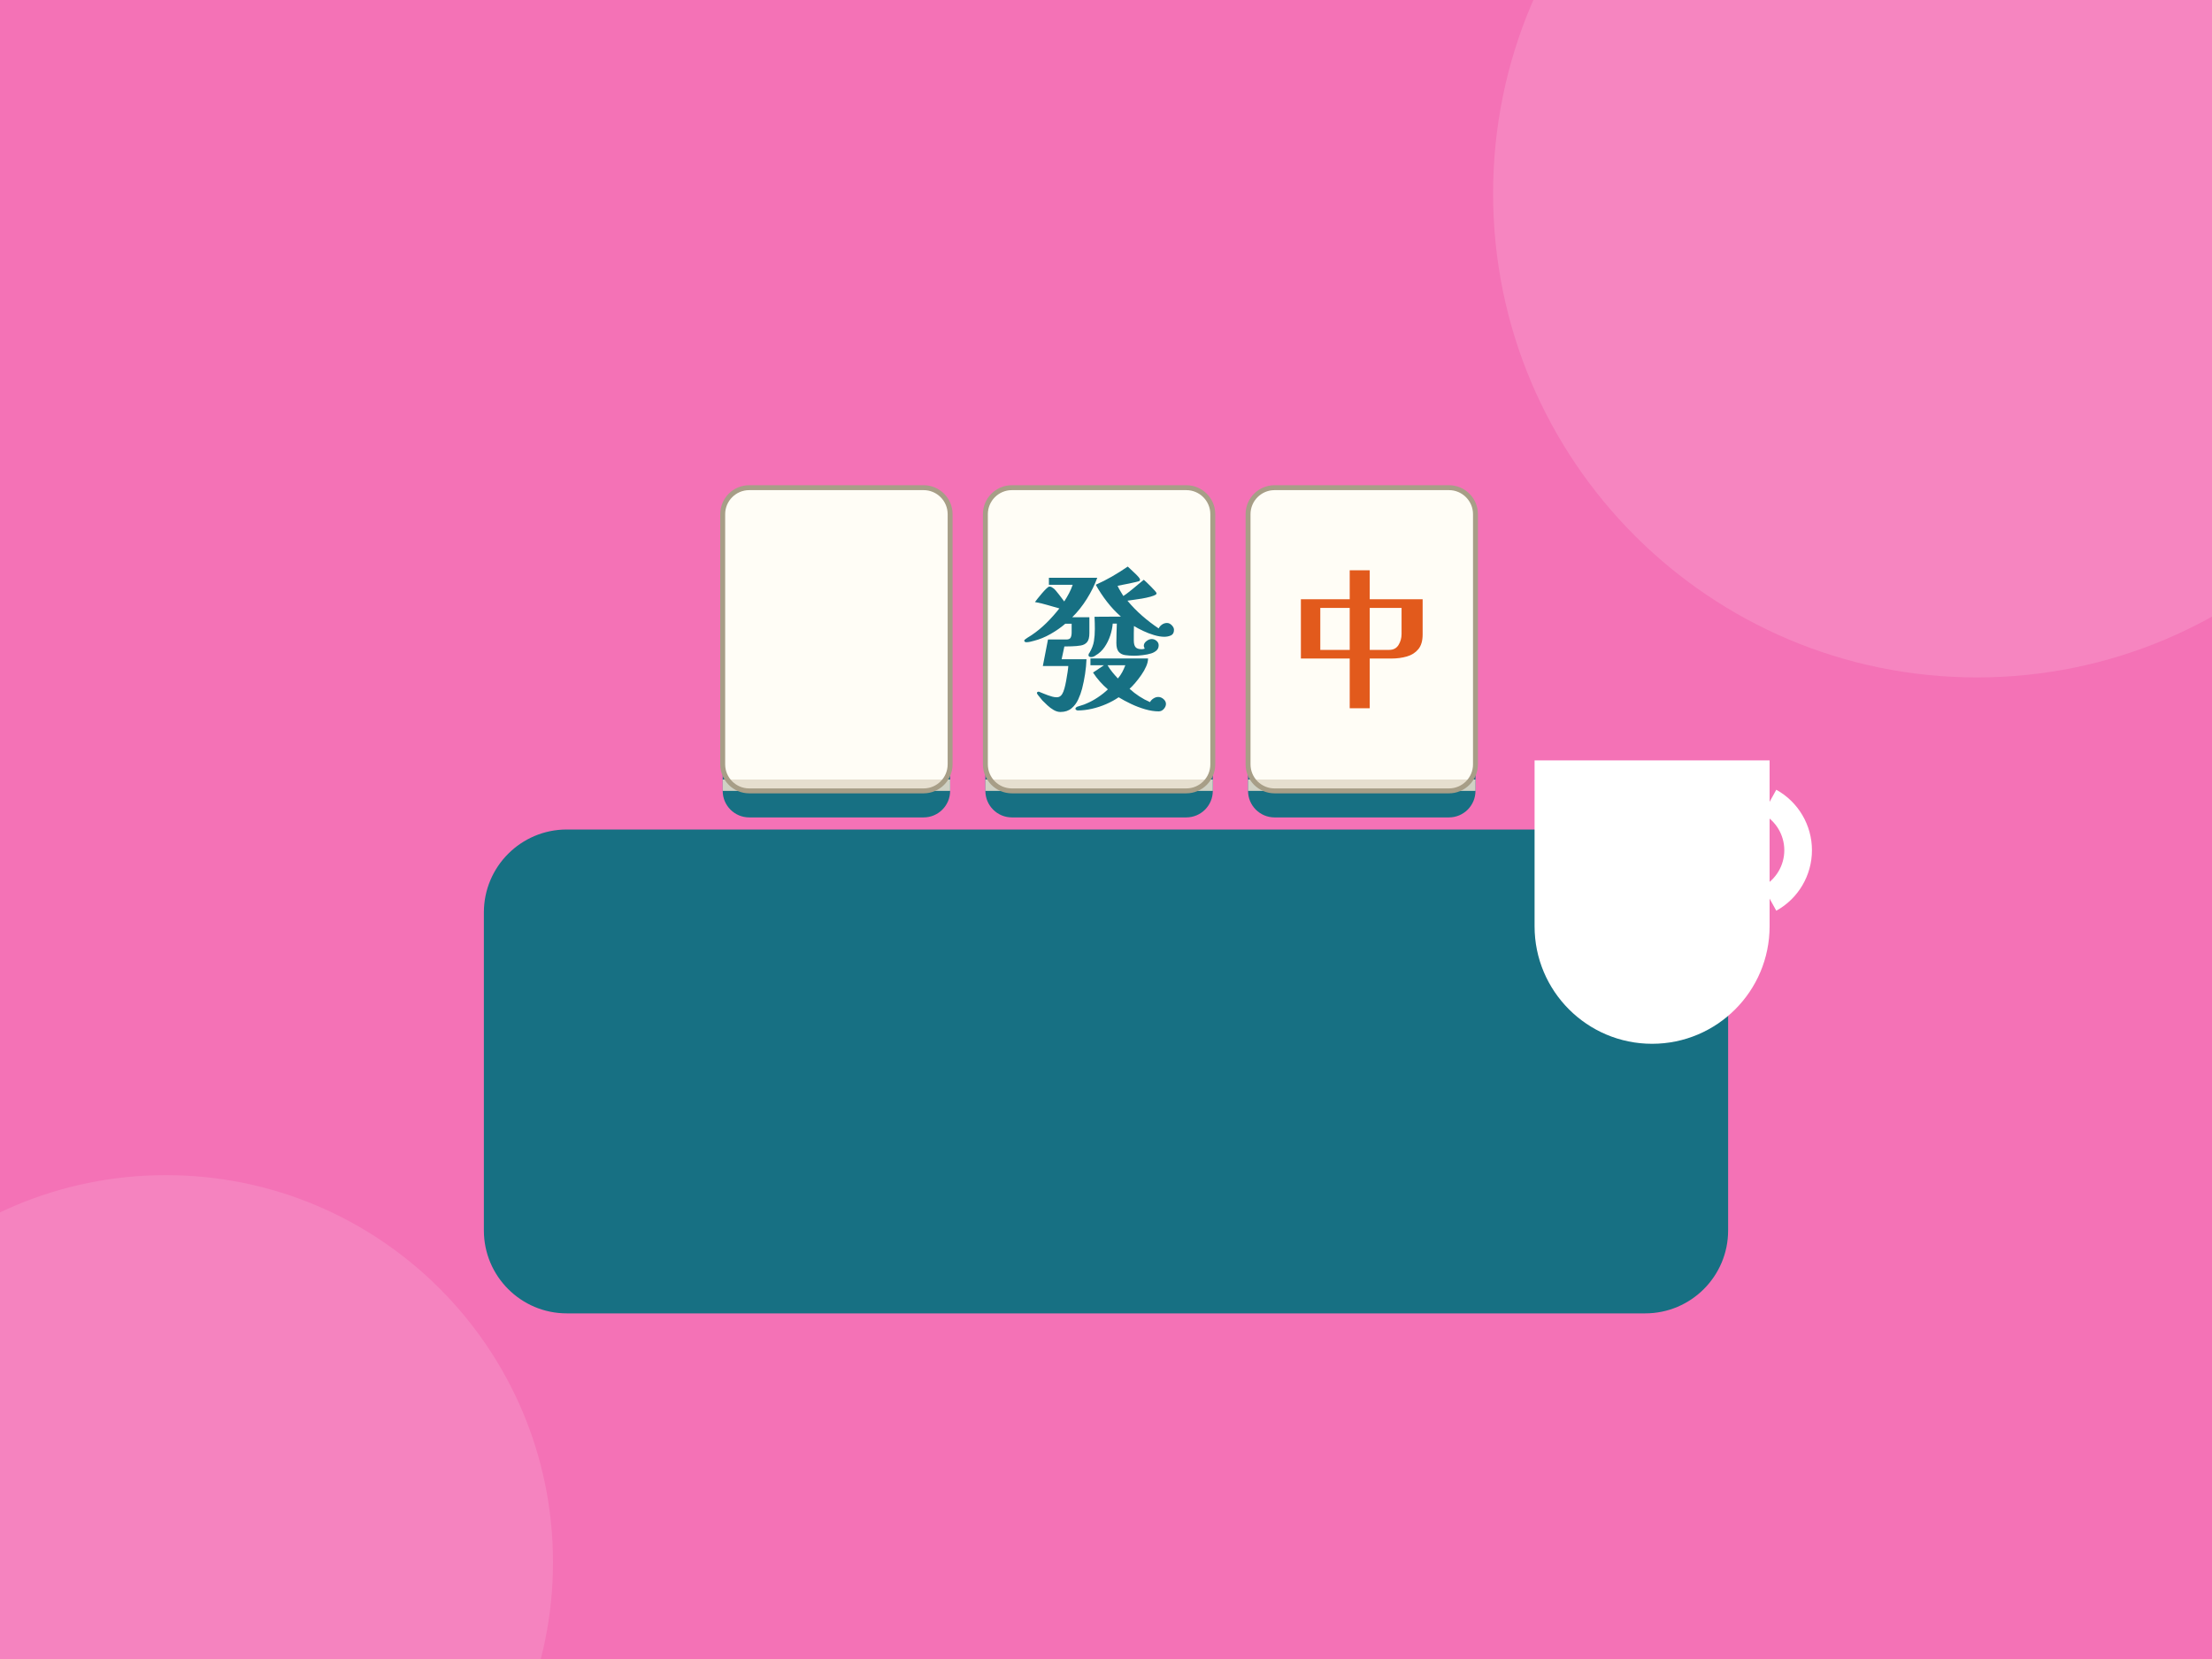
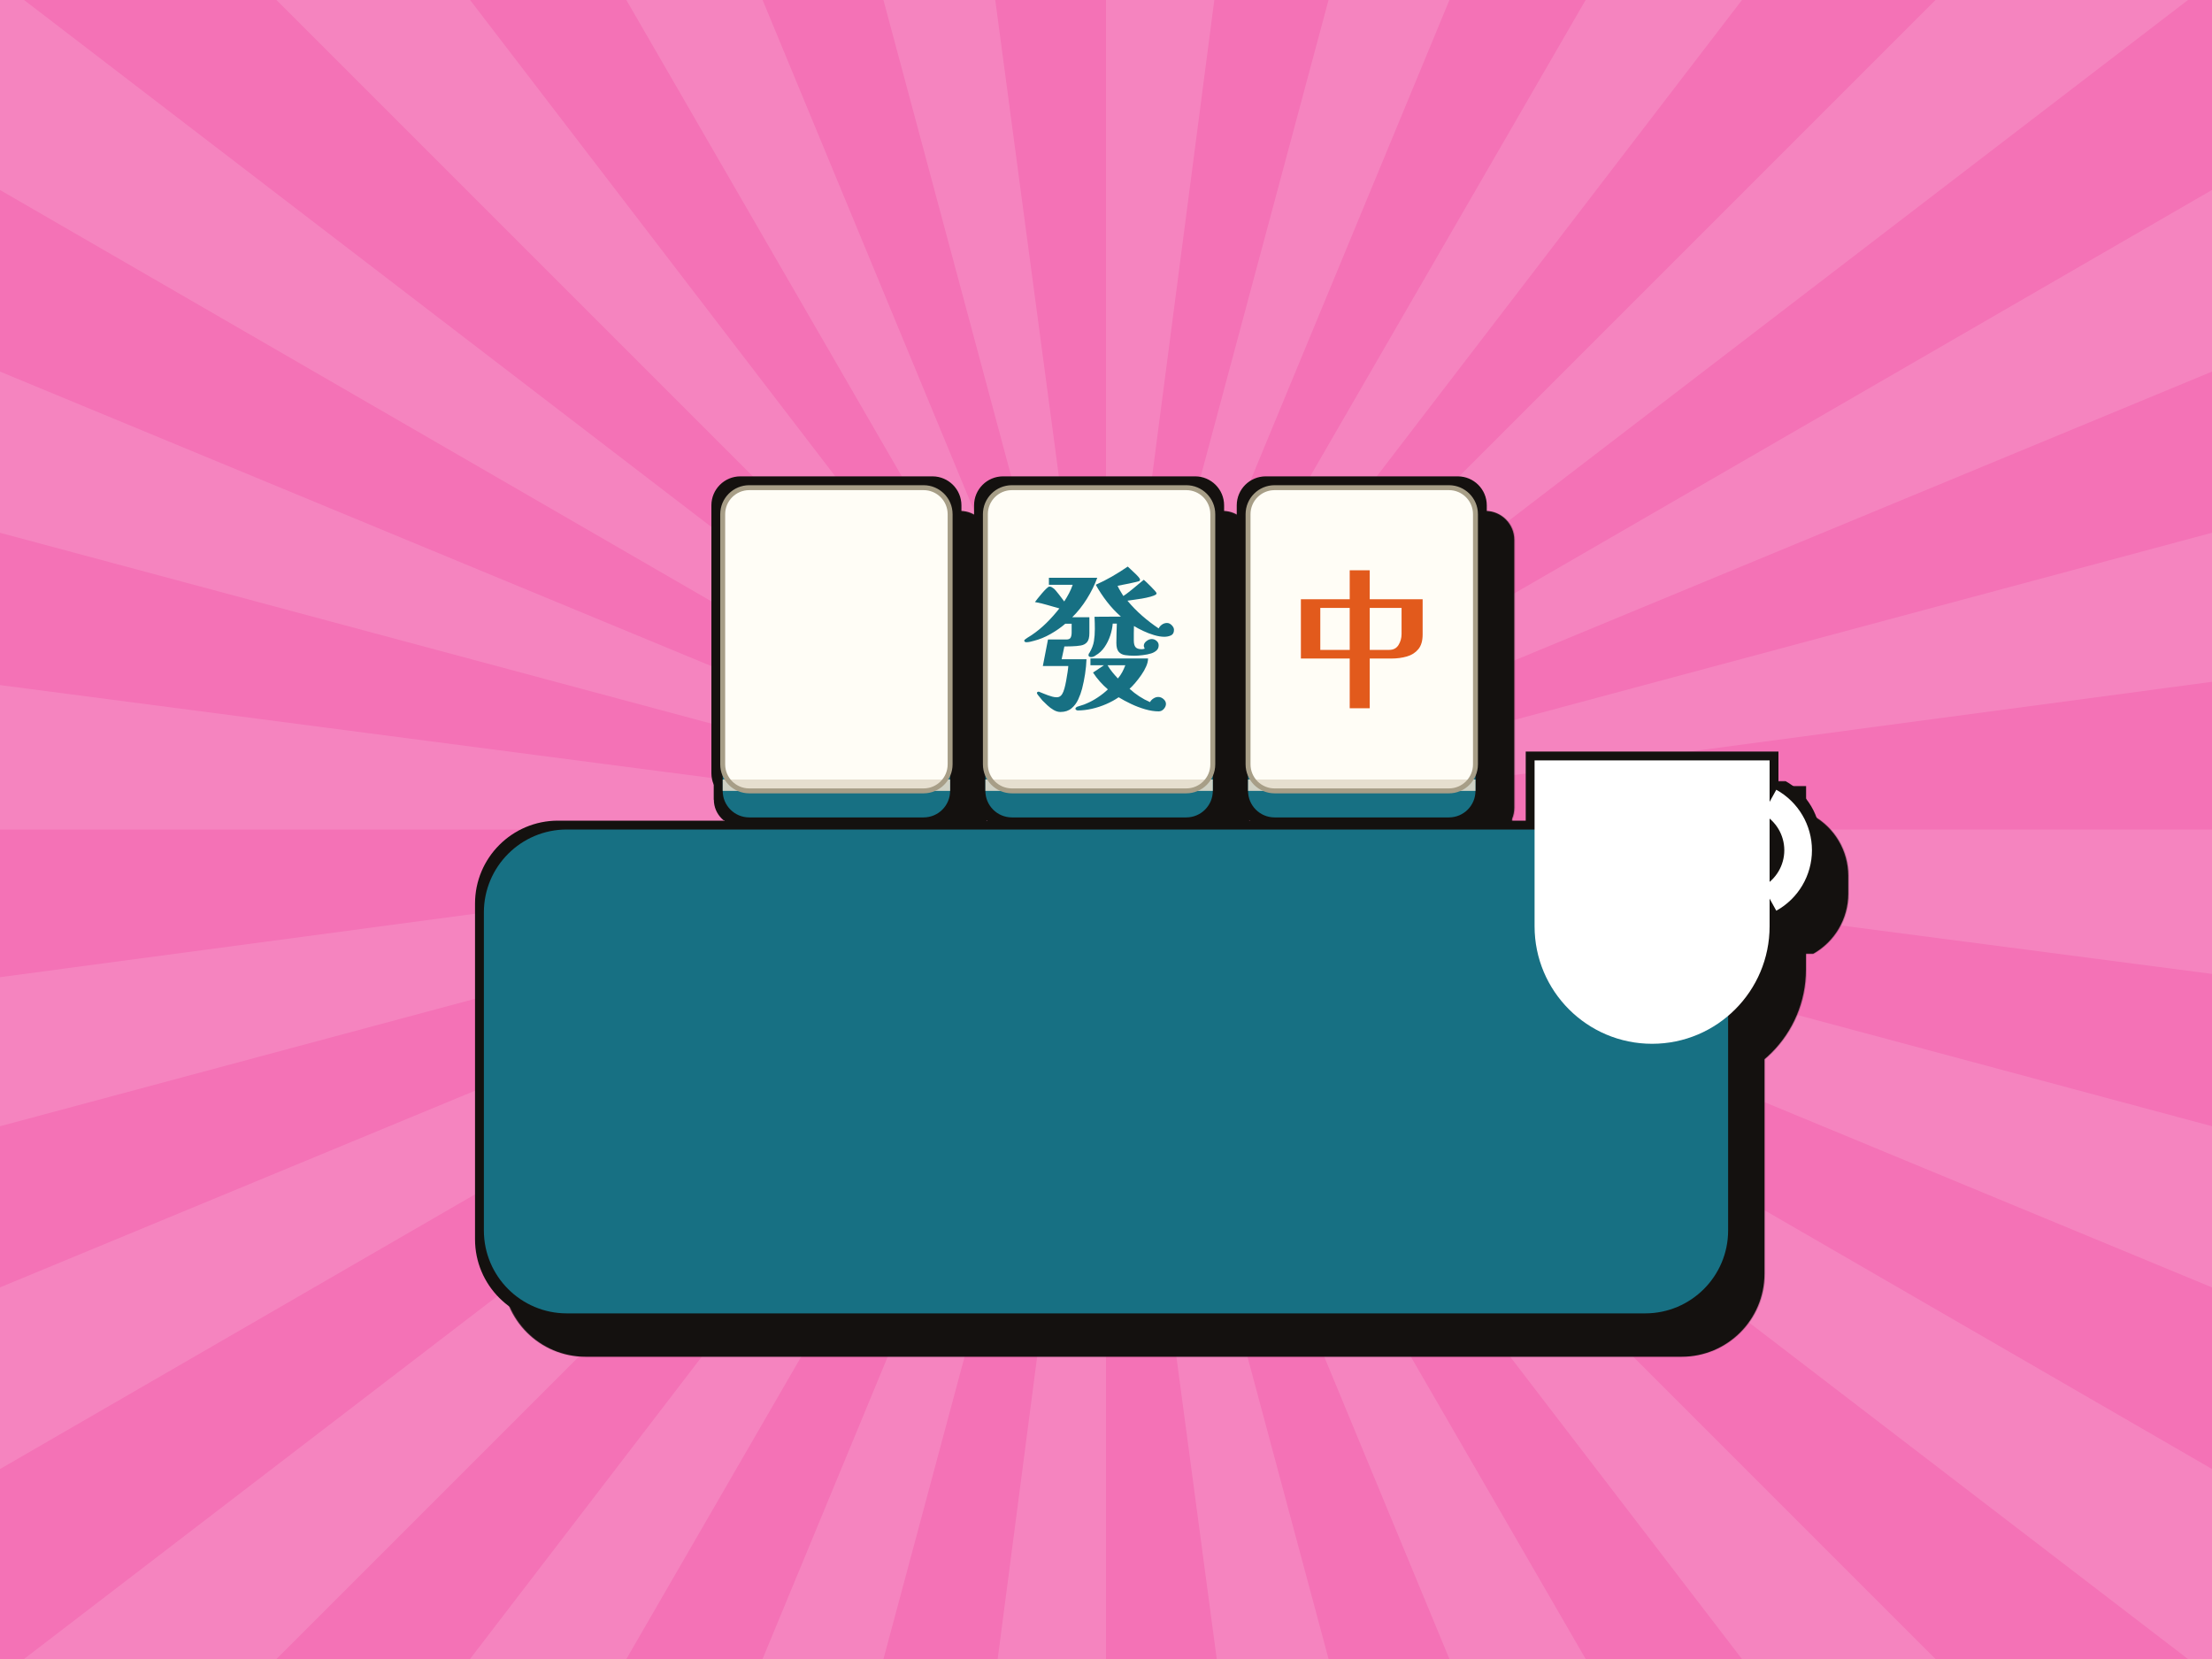
<svg xmlns="http://www.w3.org/2000/svg" viewBox="0 0 320 240" width="320" height="240">
+   <defs>
+     <filter id="st" x="-8%" y="-8%" width="116%" height="116%" color-interpolation-filters="sRGB">
+       <feMorphology in="SourceAlpha" operator="dilate" radius="3.2" result="d" />
+       <feFlood flood-color="#14110F" />
+       <feComposite in2="d" operator="in" result="o" />
+       <feOffset in="o" dx="4" dy="5" result="s" />
+       <feMerge>
+         <feMergeNode in="s" />
+         <feMergeNode in="o" />
+         <feMergeNode in="SourceGraphic" />
+       </feMerge>
+     </filter>
+   </defs>
  <rect width="320" height="240" fill="#F472B6" />
-   <circle cx="286" cy="28" r="70" fill="#ffffff" opacity=".14" />
-   <circle cx="24" cy="226" r="56" fill="#ffffff" opacity=".12" />
-   <rect x="70" y="120" width="180" height="70" rx="12" fill="#177083" />
-   <svg x="104" y="70" width="34" height="48.8" viewBox="-1 -1 62 89">
-     <rect x="0" y="7" width="60" height="80" rx="7" fill="#177083" />
-     <rect x="0" y="0" width="60" height="80" rx="7" fill="#FFFDF6" />
-     <rect x="0" y="77" width="60" height="3" fill="#E3DCCB" opacity=".9" />
-     <rect x="0" y="0" width="60" height="80" rx="7" fill="none" stroke="#A79E87" stroke-width="1.3" />
-   </svg>
-   <svg x="142" y="70" width="34" height="48.8" viewBox="-1 -1 62 89">
-     <rect x="0" y="7" width="60" height="80" rx="7" fill="#177083" />
-     <rect x="0" y="0" width="60" height="80" rx="7" fill="#FFFDF6" />
-     <rect x="0" y="77" width="60" height="3" fill="#E3DCCB" opacity=".9" />
-     <rect x="0" y="0" width="60" height="80" rx="7" fill="none" stroke="#A79E87" stroke-width="1.3" />
-     <path transform="translate(9.84 55.10) scale(0.04 -0.04)" d="M560 206Q574 182 591.5 160.5Q609 139 628 119Q645 139 656.5 160.5Q668 182 677 206ZM492 783Q466 712 423.0 643.5Q380 575 327 523H440V418Q440 377 425.0 359.0Q410 341 383.5 336.5Q357 332 323 331L275 330L257 246H421Q419 197 411.5 148.0Q404 99 392 52Q383 17 366.5 -19.0Q350 -55 321.5 -78.5Q293 -102 249 -102Q227 -102 204.5 -89.0Q182 -76 163.0 -58.0Q144 -40 130 -26Q128 -23 119.0 -12.5Q110 -2 102.0 8.5Q94 19 94 22Q94 32 107 32Q107 32 107.5 31.5Q108 31 109 31Q124 25 138.5 19.0Q153 13 167 8Q181 3 195.5 -1.0Q210 -5 226 -5Q248 -5 261 17Q269 30 275.5 53.5Q282 77 287.0 105.0Q292 133 296.0 159.0Q300 185 301 201H133L167 376H288Q310 376 316.5 388.5Q323 401 323 423V480H281Q238 443 183.5 412.0Q129 381 73 367L49 361Q36 358 23 358Q18 358 14.0 361.5Q10 365 10 368Q10 372 17.0 377.5Q24 383 32 388Q40 393 48.0 398.0Q56 403 59 405Q111 440 157.0 485.5Q203 531 242 581Q223 586 203.5 592.0Q184 598 165 603Q145 609 124.5 614.0Q104 619 81 623Q86 630 99.0 646.5Q112 663 127.5 681.0Q143 699 156.5 712.0Q170 725 176 725Q184 725 190.0 722.0Q196 719 201 715Q208 711 218.5 698.5Q229 686 240 672Q250 659 259.0 647.0Q268 635 274 627Q291 653 305.5 680.5Q320 708 330 737H173V783ZM945 -49Q945 -66 931.0 -82.0Q917 -98 897 -98Q855 -98 807.0 -84.0Q759 -70 714.0 -48.5Q669 -27 633 -5Q597 -30 551.0 -50.0Q505 -70 456.5 -81.0Q408 -92 363 -92Q358 -92 353.0 -88.5Q348 -85 348 -81Q348 -76 351.5 -73.0Q355 -70 358 -68L389 -58Q397 -56 404.5 -53.0Q412 -50 419 -47Q456 -32 494.5 -6.5Q533 19 562 47Q534 71 509.5 98.5Q485 126 464 158L536 206H447V251H827Q827 227 814.5 198.5Q802 170 782.5 142.0Q763 114 742.5 90.0Q722 66 705 51Q766 -5 840 -37Q847 -23 862.5 -13.0Q878 -3 894 -3Q913 -3 929.0 -17.0Q945 -31 945 -49ZM998 440Q998 412 978.0 403.0Q958 394 934 394Q904 394 867.0 405.0Q830 416 795.0 432.5Q760 449 734 465Q733 441 733.0 417.5Q733 394 733 370Q733 339 744.5 325.5Q756 312 786 312Q791 312 796.0 313.0Q801 314 805 316Q803 321 801.0 325.5Q799 330 799 335Q799 352 816.5 365.5Q834 379 851 379Q869 379 883.0 367.0Q897 355 897 338Q897 316 882.0 303.0Q867 290 847 284Q825 277 792.5 273.0Q760 269 736 269Q703 269 676.0 273.0Q649 277 633.5 295.0Q618 313 618 353Q618 385 619.0 417.0Q620 449 621 481H594Q591 443 577.5 402.0Q564 361 540.0 326.0Q516 291 481 271Q476 267 468.0 263.5Q460 260 452 260Q445 260 439.5 263.0Q434 266 434 273Q434 276 436 282Q439 285 441 289Q464 328 470.0 365.0Q476 402 476 445Q476 465 475.5 484.5Q475 504 474 526L648 527Q598 571 556.5 624.5Q515 678 482 737Q538 762 590.0 792.0Q642 822 693 857Q700 850 713.0 838.5Q726 827 739 814Q753 801 763.5 789.0Q774 777 774 771Q774 765 770 762Q767 760 746.0 755.0Q725 750 701 745Q679 741 657.5 736.5Q636 732 626 730Q634 712 644.0 696.0Q654 680 664 663Q681 674 697.5 687.0Q714 700 730 713Q747 727 763.5 741.0Q780 755 799 770Q804 766 817.5 753.0Q831 740 846.0 725.0Q861 710 872.0 697.5Q883 685 883 681Q883 675 879 673Q868 665 842.0 658.0Q816 651 787 646Q759 642 733.5 638.0Q708 634 691 632Q735 579 787.5 533.0Q840 487 897 449Q904 464 919.0 474.5Q934 485 952 485Q969 485 983.5 470.0Q998 455 998 440Z" fill="#177083" />
-   </svg>
-   <svg x="180" y="70" width="34" height="48.8" viewBox="-1 -1 62 89">
-     <rect x="0" y="7" width="60" height="80" rx="7" fill="#177083" />
-     <rect x="0" y="0" width="60" height="80" rx="7" fill="#FFFDF6" />
-     <rect x="0" y="77" width="60" height="3" fill="#E3DCCB" opacity=".9" />
-     <rect x="0" y="0" width="60" height="80" rx="7" fill="none" stroke="#A79E87" stroke-width="1.3" />
-     <path transform="translate(9.58 54.64) scale(0.04 -0.04)" d="M431 296V573H237V296ZM773 573H563V296H692Q733 296 753.0 328.5Q773 361 773 400ZM912 397Q912 335 883.5 300.5Q855 266 808.0 252.5Q761 239 707 239H563V-89H431V239H109V630H431V821H563V630H912Z" fill="#E25A1C" />
-   </svg>
-   <path d="M222 110 h34 v24 a17 17 0 0 1 -34 0 Z" fill="#fff" />
-   <path d="M256 116 a8 8 0 0 1 0 14" stroke="#fff" stroke-width="4" fill="none" />
+   <g fill="#ffffff" opacity=".13">
+     <path d="M160 120 L500 120 L497 164 Z" />
+     <path d="M160 120 L488 208 L474 250 Z" />
+     <path d="M160 120 L454 290 L430 327 Z" />
+     <path d="M160 120 L400 360 L367 390 Z" />
+     <path d="M160 120 L330 414 L290 434 Z" />
+     <path d="M160 120 L248 448 L205 457 Z" />
+     <path d="M160 120 L160 460 L116 457 Z" />
+     <path d="M160 120 L72 448 L30 434 Z" />
+     <path d="M160 120 L-10 414 L-47 390 Z" />
+     <path d="M160 120 L-80 360 L-110 327 Z" />
+     <path d="M160 120 L-134 290 L-154 250 Z" />
+     <path d="M160 120 L-168 208 L-177 165 Z" />
+     <path d="M160 120 L-180 120 L-177 76 Z" />
+     <path d="M160 120 L-168 32 L-154 -10 Z" />
+     <path d="M160 120 L-134 -50 L-110 -87 Z" />
+     <path d="M160 120 L-80 -120 L-47 -150 Z" />
+     <path d="M160 120 L-10 -174 L30 -194 Z" />
+     <path d="M160 120 L72 -208 L115 -217 Z" />
+     <path d="M160 120 L160 -220 L204 -217 Z" />
+     <path d="M160 120 L248 -208 L290 -194 Z" />
+     <path d="M160 120 L330 -174 L367 -150 Z" />
+     <path d="M160 120 L400 -120 L430 -87 Z" />
+     <path d="M160 120 L454 -50 L474 -10 Z" />
+     <path d="M160 120 L488 32 L497 75 Z" />
+   </g>
+   <g filter="url(#st)">
+     <rect x="70" y="120" width="180" height="70" rx="12" fill="#177083" />
+     <svg x="104" y="70" width="34" height="48.8" viewBox="-1 -1 62 89">
+       <rect x="0" y="7" width="60" height="80" rx="7" fill="#177083" />
+       <rect x="0" y="0" width="60" height="80" rx="7" fill="#FFFDF6" />
+       <rect x="0" y="77" width="60" height="3" fill="#E3DCCB" opacity=".9" />
+       <rect x="0" y="0" width="60" height="80" rx="7" fill="none" stroke="#A79E87" stroke-width="1.3" />
+     </svg>
+     <svg x="142" y="70" width="34" height="48.8" viewBox="-1 -1 62 89">
+       <rect x="0" y="7" width="60" height="80" rx="7" fill="#177083" />
+       <rect x="0" y="0" width="60" height="80" rx="7" fill="#FFFDF6" />
+       <rect x="0" y="77" width="60" height="3" fill="#E3DCCB" opacity=".9" />
+       <rect x="0" y="0" width="60" height="80" rx="7" fill="none" stroke="#A79E87" stroke-width="1.3" />
+       <path transform="translate(9.84 55.10) scale(0.04 -0.04)" d="M560 206Q574 182 591.5 160.5Q609 139 628 119Q645 139 656.5 160.5Q668 182 677 206ZM492 783Q466 712 423.0 643.5Q380 575 327 523H440V418Q440 377 425.0 359.0Q410 341 383.5 336.5Q357 332 323 331L275 330L257 246H421Q419 197 411.5 148.0Q404 99 392 52Q383 17 366.5 -19.0Q350 -55 321.5 -78.5Q293 -102 249 -102Q227 -102 204.5 -89.0Q182 -76 163.0 -58.0Q144 -40 130 -26Q128 -23 119.0 -12.5Q110 -2 102.0 8.5Q94 19 94 22Q94 32 107 32Q107 32 107.5 31.5Q108 31 109 31Q124 25 138.5 19.0Q153 13 167 8Q181 3 195.5 -1.0Q210 -5 226 -5Q248 -5 261 17Q269 30 275.5 53.5Q282 77 287.0 105.0Q292 133 296.0 159.0Q300 185 301 201H133L167 376H288Q310 376 316.5 388.5Q323 401 323 423V480H281Q238 443 183.5 412.0Q129 381 73 367L49 361Q36 358 23 358Q18 358 14.0 361.5Q10 365 10 368Q10 372 17.0 377.5Q24 383 32 388Q40 393 48.0 398.0Q56 403 59 405Q111 440 157.0 485.5Q203 531 242 581Q223 586 203.5 592.0Q184 598 165 603Q145 609 124.5 614.0Q104 619 81 623Q86 630 99.0 646.5Q112 663 127.5 681.0Q143 699 156.5 712.0Q170 725 176 725Q184 725 190.0 722.0Q196 719 201 715Q208 711 218.5 698.5Q229 686 240 672Q250 659 259.0 647.0Q268 635 274 627Q291 653 305.5 680.5Q320 708 330 737H173V783ZM945 -49Q945 -66 931.0 -82.0Q917 -98 897 -98Q855 -98 807.0 -84.0Q759 -70 714.0 -48.5Q669 -27 633 -5Q597 -30 551.0 -50.0Q505 -70 456.5 -81.0Q408 -92 363 -92Q358 -92 353.0 -88.5Q348 -85 348 -81Q348 -76 351.5 -73.0Q355 -70 358 -68L389 -58Q397 -56 404.5 -53.0Q412 -50 419 -47Q456 -32 494.5 -6.5Q533 19 562 47Q534 71 509.5 98.5Q485 126 464 158L536 206H447V251H827Q827 227 814.5 198.5Q802 170 782.5 142.0Q763 114 742.5 90.0Q722 66 705 51Q766 -5 840 -37Q847 -23 862.5 -13.0Q878 -3 894 -3Q913 -3 929.0 -17.0Q945 -31 945 -49ZM998 440Q998 412 978.0 403.0Q958 394 934 394Q904 394 867.0 405.0Q830 416 795.0 432.5Q760 449 734 465Q733 441 733.0 417.5Q733 394 733 370Q733 339 744.5 325.5Q756 312 786 312Q791 312 796.0 313.0Q801 314 805 316Q803 321 801.0 325.5Q799 330 799 335Q799 352 816.5 365.5Q834 379 851 379Q869 379 883.0 367.0Q897 355 897 338Q897 316 882.0 303.0Q867 290 847 284Q825 277 792.5 273.0Q760 269 736 269Q703 269 676.0 273.0Q649 277 633.5 295.0Q618 313 618 353Q618 385 619.0 417.0Q620 449 621 481H594Q591 443 577.5 402.0Q564 361 540.0 326.0Q516 291 481 271Q476 267 468.0 263.5Q460 260 452 260Q445 260 439.5 263.0Q434 266 434 273Q434 276 436 282Q439 285 441 289Q464 328 470.0 365.0Q476 402 476 445Q476 465 475.5 484.5Q475 504 474 526L648 527Q598 571 556.5 624.5Q515 678 482 737Q538 762 590.0 792.0Q642 822 693 857Q700 850 713.0 838.5Q726 827 739 814Q753 801 763.5 789.0Q774 777 774 771Q774 765 770 762Q767 760 746.0 755.0Q725 750 701 745Q679 741 657.5 736.5Q636 732 626 730Q634 712 644.0 696.0Q654 680 664 663Q681 674 697.5 687.0Q714 700 730 713Q747 727 763.5 741.0Q780 755 799 770Q804 766 817.5 753.0Q831 740 846.0 725.0Q861 710 872.0 697.5Q883 685 883 681Q883 675 879 673Q868 665 842.0 658.0Q816 651 787 646Q759 642 733.5 638.0Q708 634 691 632Q735 579 787.5 533.0Q840 487 897 449Q904 464 919.0 474.5Q934 485 952 485Q969 485 983.5 470.0Q998 455 998 440Z" fill="#177083" />
+     </svg>
+     <svg x="180" y="70" width="34" height="48.8" viewBox="-1 -1 62 89">
+       <rect x="0" y="7" width="60" height="80" rx="7" fill="#177083" />
+       <rect x="0" y="0" width="60" height="80" rx="7" fill="#FFFDF6" />
+       <rect x="0" y="77" width="60" height="3" fill="#E3DCCB" opacity=".9" />
+       <rect x="0" y="0" width="60" height="80" rx="7" fill="none" stroke="#A79E87" stroke-width="1.3" />
+       <path transform="translate(9.58 54.64) scale(0.04 -0.04)" d="M431 296V573H237V296ZM773 573H563V296H692Q733 296 753.0 328.5Q773 361 773 400ZM912 397Q912 335 883.5 300.5Q855 266 808.0 252.5Q761 239 707 239H563V-89H431V239H109V630H431V821H563V630H912Z" fill="#E25A1C" />
+     </svg>
+     <path d="M222 110 h34 v24 a17 17 0 0 1 -34 0 Z" fill="#fff" />
+     <path d="M256 116 a8 8 0 0 1 0 14" stroke="#fff" stroke-width="4" fill="none" />
+   </g>
</svg>
